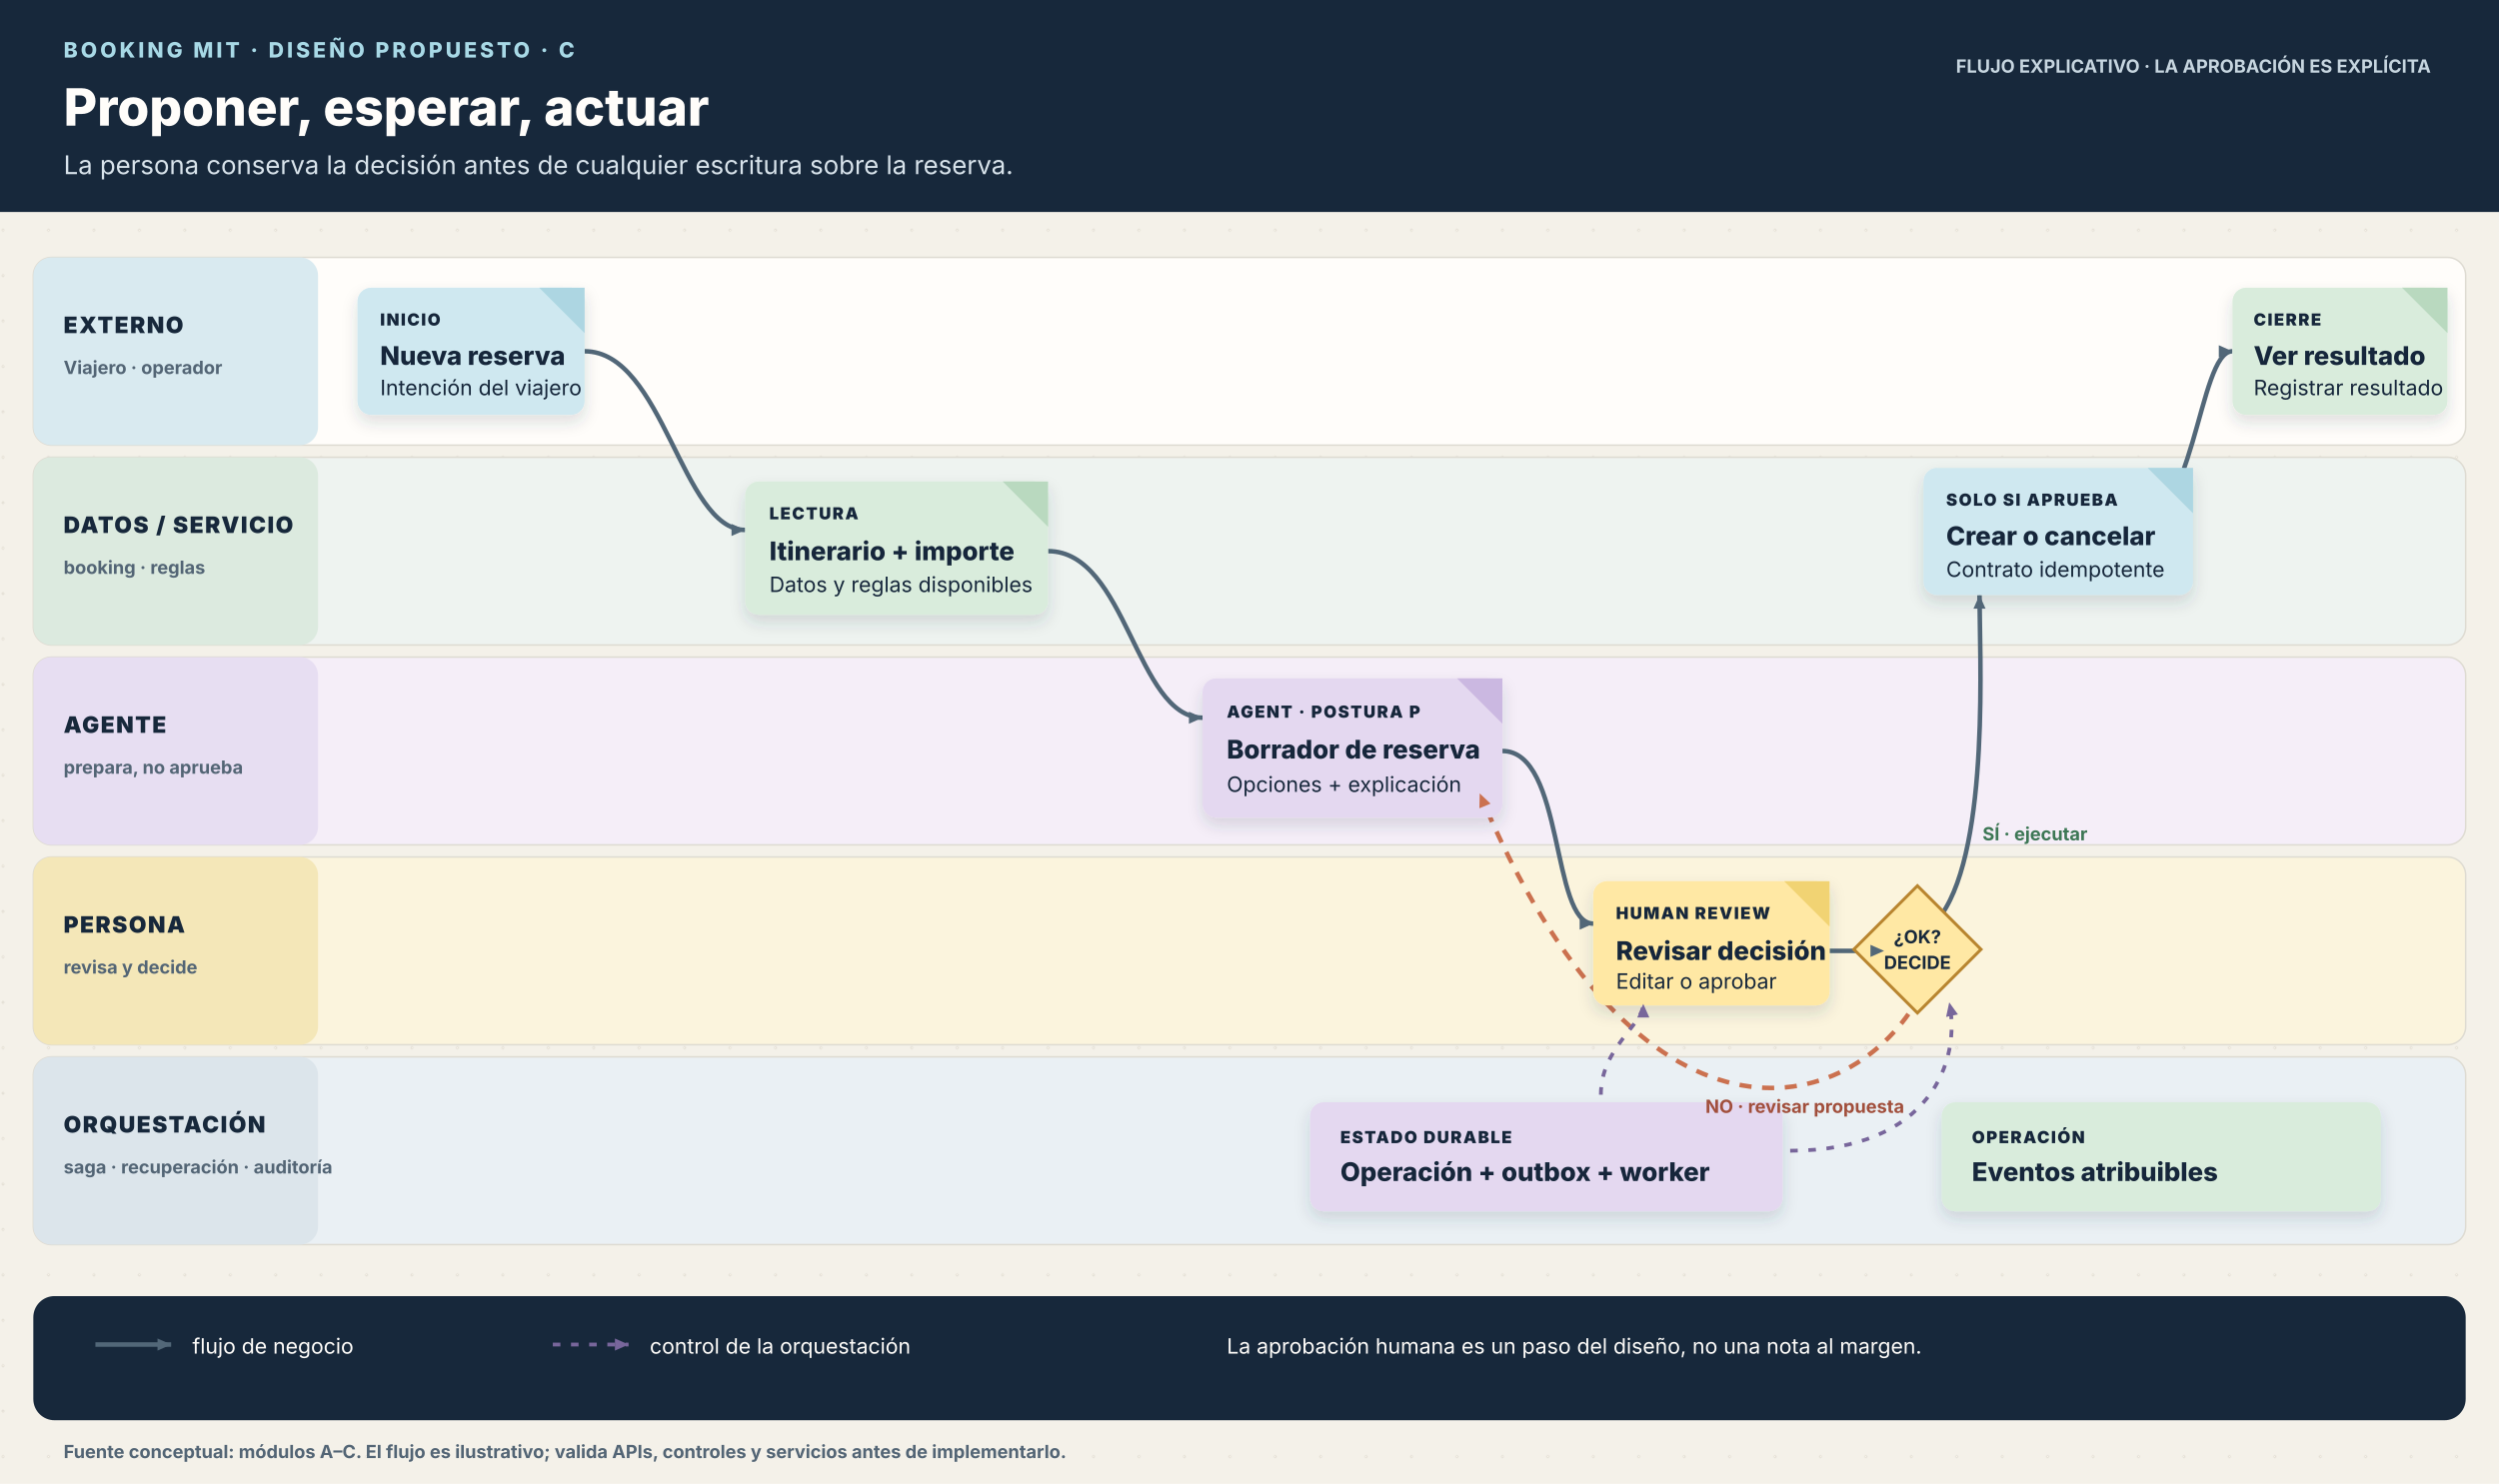
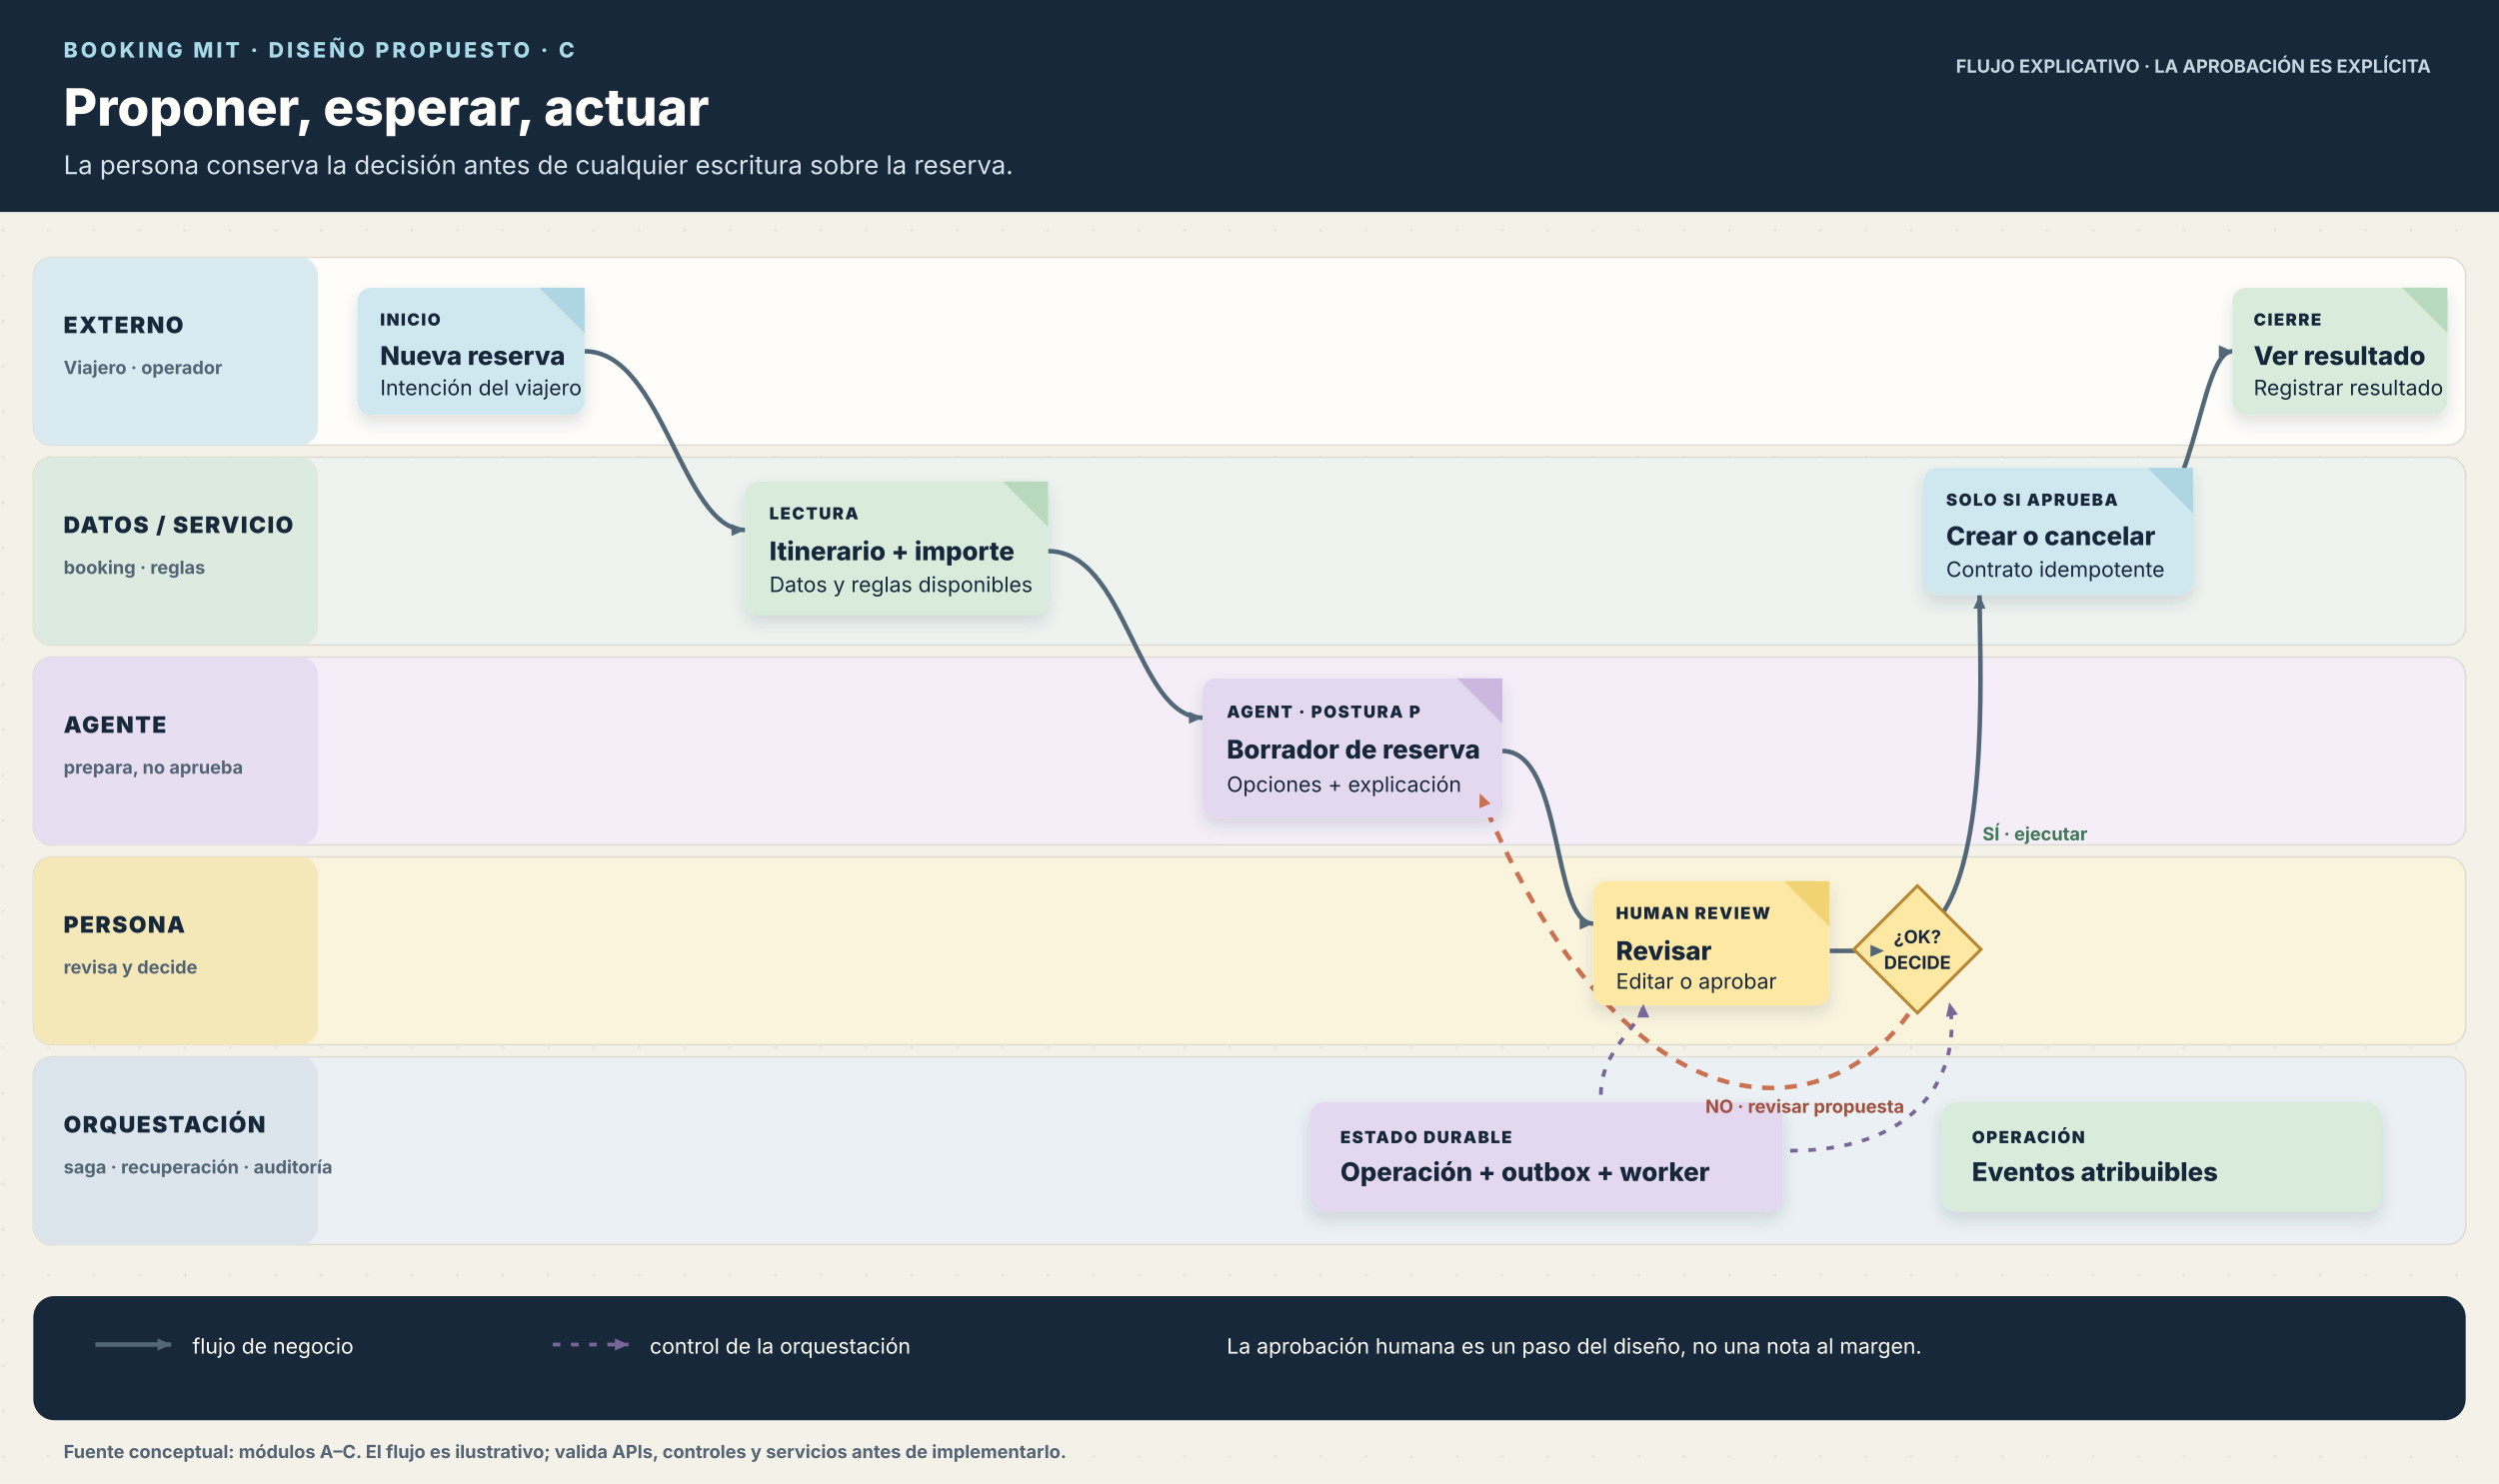
<svg xmlns="http://www.w3.org/2000/svg" viewBox="0 0 1650 980" role="img" aria-labelledby="title desc">
  <defs>
    <pattern id="grid" width="30" height="30" patternUnits="userSpaceOnUse">
      <circle cx="2" cy="2" r="1" fill="#d8d3c8" />
    </pattern>
    <filter id="shadow" x="-20%" y="-20%" width="150%" height="160%">
      <feDropShadow dx="0" dy="5" stdDeviation="5" flood-color="#344354" flood-opacity=".16" />
    </filter>
    <marker id="arrow" markerWidth="10" markerHeight="10" refX="8" refY="5" orient="auto">
      <path d="M0 0L10 5L0 10Z" fill="#526778" />
    </marker>
    <marker id="dottedArrow" markerWidth="10" markerHeight="10" refX="8" refY="5" orient="auto">
      <path d="M0 0L10 5L0 10Z" fill="#74629a" />
    </marker>
    <style>
      text{font-family:Inter,ui-sans-serif,system-ui,-apple-system,"Segoe UI",sans-serif;fill:#17283b}.white{fill:#fffdfa!important}.muted{fill:#536575}.kicker{font-size:14px;font-weight:800;letter-spacing:2px}.title{font-size:34px;font-weight:800}.subtitle{font-size:17px}.lane{font-size:15px;font-weight:850;letter-spacing:1px}.tag{font-size:11px;font-weight:900;letter-spacing:1px}.note-title{font-size:17px;font-weight:800}.body{font-size:14px}.tiny{font-size:12px;font-weight:700}
    </style>
  </defs>
  <rect width="1650" height="980" fill="#f4f1e9" />
  <rect width="1650" height="980" fill="url(#grid)" opacity=".55" />
  <path d="M0 0H1650V140H0Z" fill="#17283b" />
  <text x="42" y="38" class="kicker" style="fill:#a8d9e6">BOOKING MIT · DISEÑO PROPUESTO · C</text>
  <text x="42" y="83" class="title white" style="fill:#fffdfa">Proponer, esperar, actuar</text>
  <text x="42" y="115" class="subtitle" style="fill:#d8e3eb">La persona conserva la decisión antes de cualquier escritura sobre la reserva.</text>
  <text x="1605" y="48" text-anchor="end" class="tiny" style="fill:#c6d5df">FLUJO EXPLICATIVO · LA APROBACIÓN ES EXPLÍCITA</text>
  <g>
    <rect x="22" y="170" width="1606" height="124" rx="12" fill="#fffdfa" stroke="#dedbd2" />
    <rect x="22" y="302" width="1606" height="124" rx="12" fill="#eef3f0" stroke="#dedbd2" />
    <rect x="22" y="434" width="1606" height="124" rx="12" fill="#f5eef8" stroke="#dedbd2" />
    <rect x="22" y="566" width="1606" height="124" rx="12" fill="#fbf4dd" stroke="#dedbd2" />
    <rect x="22" y="698" width="1606" height="124" rx="12" fill="#eaf0f4" stroke="#dedbd2" />
    <rect x="22" y="170" width="188" height="124" rx="12" fill="#d9eaf0" />
    <rect x="22" y="302" width="188" height="124" rx="12" fill="#dceadf" />
    <rect x="22" y="434" width="188" height="124" rx="12" fill="#e7def2" />
    <rect x="22" y="566" width="188" height="124" rx="12" fill="#f4e7b8" />
    <rect x="22" y="698" width="188" height="124" rx="12" fill="#dce5eb" />
    <text x="42" y="220" class="lane">EXTERNO</text>
    <text x="42" y="247" class="tiny muted">Viajero · operador</text>
    <text x="42" y="352" class="lane">DATOS / SERVICIO</text>
    <text x="42" y="379" class="tiny muted">booking · reglas</text>
    <text x="42" y="484" class="lane">AGENTE</text>
    <text x="42" y="511" class="tiny muted">prepara, no aprueba</text>
    <text x="42" y="616" class="lane">PERSONA</text>
    <text x="42" y="643" class="tiny muted">revisa y decide</text>
    <text x="42" y="748" class="lane">ORQUESTACIÓN</text>
    <text x="42" y="775" class="tiny muted">saga · recuperación · auditoría</text>
  </g>
  <g fill="none" stroke="#526778" stroke-width="3">
    <path d="M386 232C438 232 450 350 492 350" />
    <path d="M692 364C744 364 750 474 794 474" />
    <path d="M992 496C1033 496 1024 610 1052 610" />
    <path d="M1208 628H1244" />
    <path d="M1282 604C1314 558 1307 430 1307 393" />
    <path d="M1404 352C1450 352 1451 232 1474 232" />
  </g>
  <path d="M1268 657C1223 740 1082 775 977 524" fill="none" stroke="#cb714f" stroke-width="3" stroke-dasharray="8 7" />
  <g fill="none" stroke="#78669b" stroke-width="2.5" stroke-dasharray="5 7">
    <path d="M1057 723C1057 692 1085 677 1085 663" />
    <path d="M1182 760C1275 760 1295 700 1287 662" />
  </g>
  <g filter="url(#shadow)">
    <g>
      <rect x="236" y="190" width="150" height="84" rx="9" fill="#cfe8f0" />
      <path d="M356 190H386V220Z" fill="#add6e2" />
      <text x="251" y="215" class="tag">INICIO</text>
      <text x="251" y="241" class="note-title">Nueva reserva</text>
      <text x="251" y="261" class="body">Intención del viajero</text>
    </g>
    <g>
      <rect x="492" y="318" width="200" height="88" rx="9" fill="#d9ecdc" />
      <path d="M662 318H692V348Z" fill="#b9d9bf" />
      <text x="508" y="343" class="tag">LECTURA</text>
      <text x="508" y="370" class="note-title">Itinerario + importe</text>
      <text x="508" y="391" class="body">Datos y reglas disponibles</text>
    </g>
    <g>
      <rect x="794" y="448" width="198" height="92" rx="9" fill="#e4d8f0" />
      <path d="M962 448H992V478Z" fill="#cbb8e1" />
      <text x="810" y="474" class="tag">AGENT · POSTURA P</text>
      <text x="810" y="501" class="note-title">Borrador de reserva</text>
      <text x="810" y="523" class="body">Opciones + explicación</text>
    </g>
    <g>
      <rect x="1052" y="582" width="156" height="82" rx="9" fill="#ffe8a4" />
      <path d="M1178 582H1208V612Z" fill="#f1d373" />
      <text x="1067" y="607" class="tag">HUMAN REVIEW</text>
-       <text x="1067" y="634" class="note-title">Revisar decisión</text>
+       <text x="1067" y="634" class="note-title">Revisar</text>
      <text x="1067" y="653" class="body">Editar o aprobar</text>
    </g>
    <g>
      <rect x="1270" y="309" width="178" height="84" rx="9" fill="#cfe8f0" />
      <path d="M1418 309H1448V339Z" fill="#add6e2" />
      <text x="1285" y="334" class="tag">SOLO SI APRUEBA</text>
      <text x="1285" y="360" class="note-title">Crear o cancelar</text>
      <text x="1285" y="381" class="body">Contrato idempotente</text>
    </g>
    <g>
      <rect x="1474" y="190" width="142" height="84" rx="9" fill="#d9ecdc" />
      <path d="M1586 190H1616V220Z" fill="#b9d9bf" />
      <text x="1488" y="215" class="tag">CIERRE</text>
      <text x="1488" y="241" class="note-title">Ver resultado</text>
      <text x="1488" y="261" class="body">Registrar resultado</text>
    </g>
    <g>
      <rect x="865" y="728" width="312" height="72" rx="9" fill="#e4d8f0" />
      <text x="885" y="755" class="tag">ESTADO DURABLE</text>
      <text x="885" y="780" class="note-title">Operación + outbox + worker</text>
    </g>
    <g>
      <rect x="1282" y="728" width="290" height="72" rx="9" fill="#d9ecdc" />
      <text x="1302" y="755" class="tag">OPERACIÓN</text>
      <text x="1302" y="780" class="note-title">Eventos atribuibles</text>
    </g>
  </g>
  <g>
    <polygon points="1266,585 1308,627 1266,669 1224,627" fill="#ffe8a4" stroke="#b8852f" stroke-width="2" />
    <text x="1266" y="623" text-anchor="middle" class="tiny">¿OK?</text>
    <text x="1266" y="640" text-anchor="middle" class="tiny">DECIDE</text>
    <text x="1309" y="555" class="tiny" style="fill:#3d7755">SÍ · ejecutar</text>
    <text x="1126" y="735" class="tiny" style="fill:#a14f3c">NO · revisar propuesta</text>
  </g>
  <rect x="22" y="856" width="1606" height="82" rx="14" fill="#17283b" />
  <path d="M63 888H113" stroke="#526778" stroke-width="3" />
  <text x="127" y="894" class="body white" style="fill:#fffdfa">flujo de negocio</text>
  <path d="M365 888H415" stroke="#78669b" stroke-width="2.5" stroke-dasharray="5 7" />
  <text x="429" y="894" class="body white" style="fill:#fffdfa">control de la orquestación</text>
  <text x="810" y="894" class="body white" style="fill:#fffdfa">La aprobación humana es un paso del diseño, no una nota al margen.</text>
  <text x="42" y="963" class="tiny muted">Fuente conceptual: módulos A–C. El flujo es ilustrativo; valida APIs, controles y servicios antes de implementarlo.</text>
  <polygon points="492.00,350.00 483.00,354.00 483.00,346.00" fill="#526778" stroke="none" aria-hidden="true" />
  <polygon points="794.00,474.00 785.00,478.00 785.00,470.00" fill="#526778" stroke="none" aria-hidden="true" />
  <polygon points="1052.00,610.00 1043.00,614.00 1043.00,606.00" fill="#526778" stroke="none" aria-hidden="true" />
  <polygon points="1244.00,628.00 1235.00,632.00 1235.00,624.00" fill="#526778" stroke="none" aria-hidden="true" />
  <polygon points="1307.00,393.00 1311.00,402.00 1303.00,402.00" fill="#526778" stroke="none" aria-hidden="true" />
  <polygon points="1474.00,232.00 1465.00,236.00 1465.00,228.00" fill="#526778" stroke="none" aria-hidden="true" />
  <polygon points="977.00,524.00 984.16,530.76 976.78,533.85" fill="#cb714f" stroke="none" aria-hidden="true" />
  <polygon points="1085.00,663.00 1089.00,672.00 1081.00,672.00" fill="#78669b" stroke="none" aria-hidden="true" />
  <polygon points="1287.00,662.00 1292.77,669.98 1284.94,671.63" fill="#78669b" stroke="none" aria-hidden="true" />
  <polygon points="113.00,888.00 104.00,892.00 104.00,884.00" fill="#526778" stroke="none" aria-hidden="true" />
  <polygon points="415.00,888.00 406.00,892.00 406.00,884.00" fill="#78669b" stroke="none" aria-hidden="true" />
</svg>
